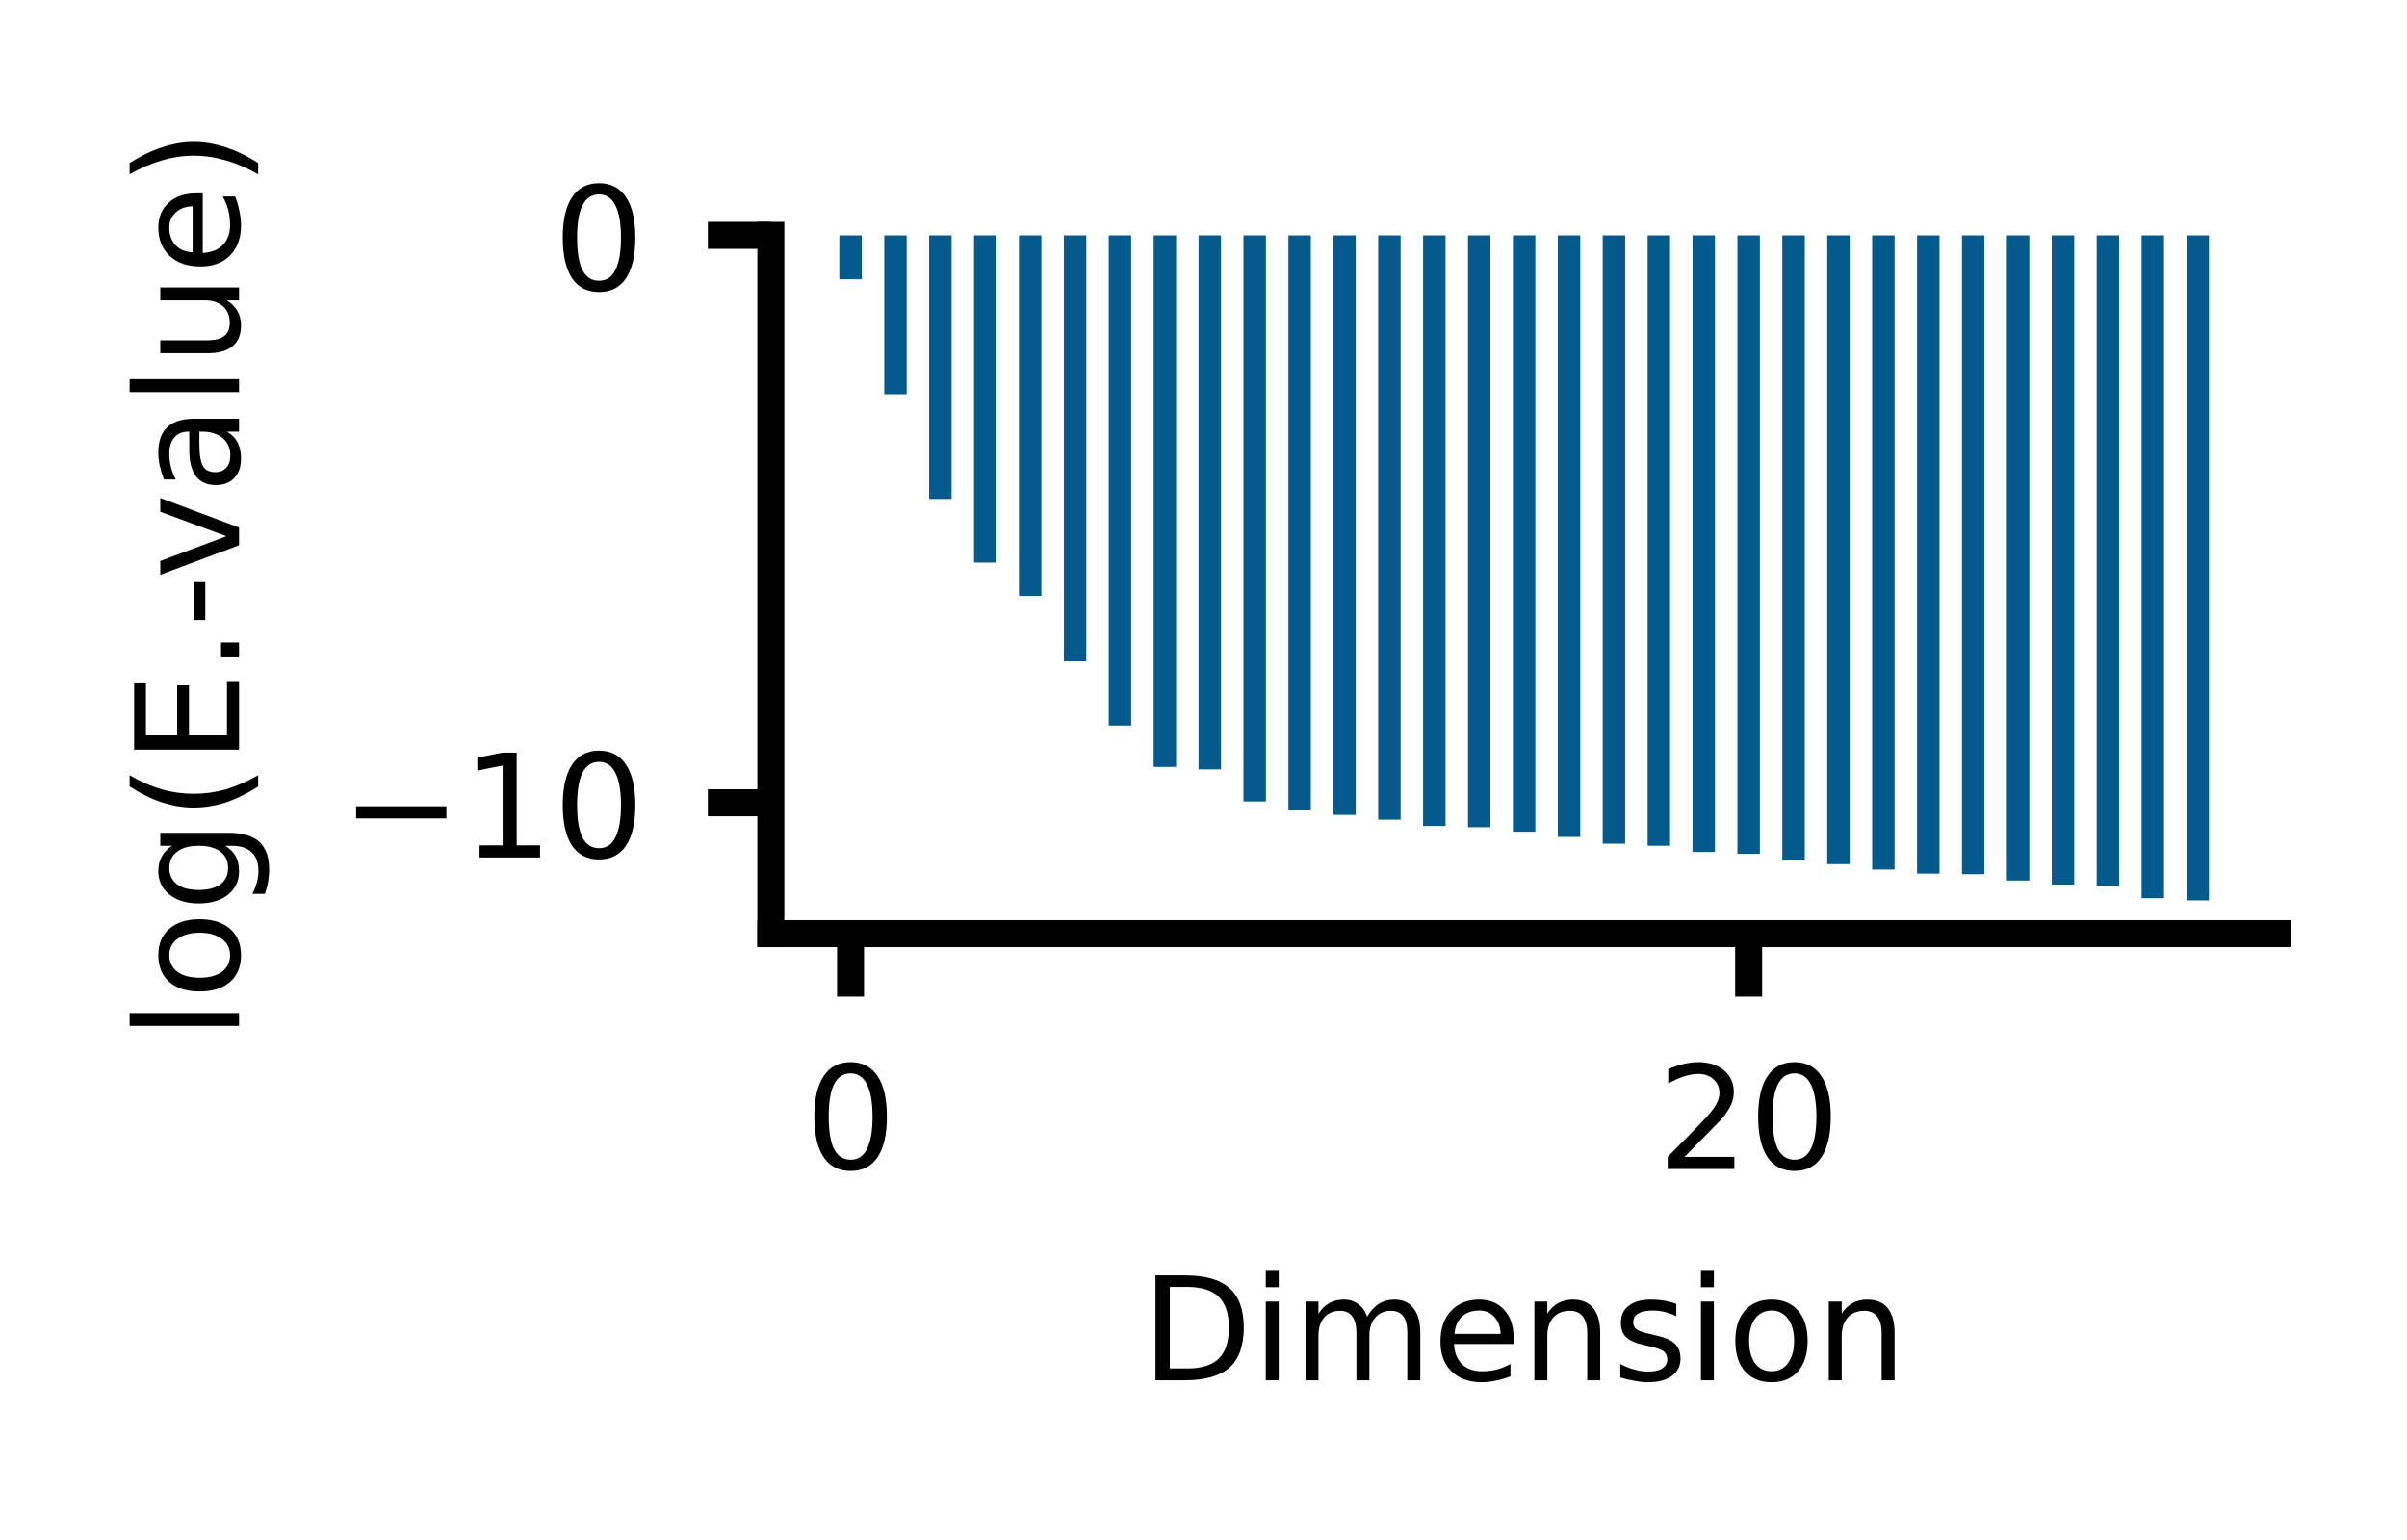
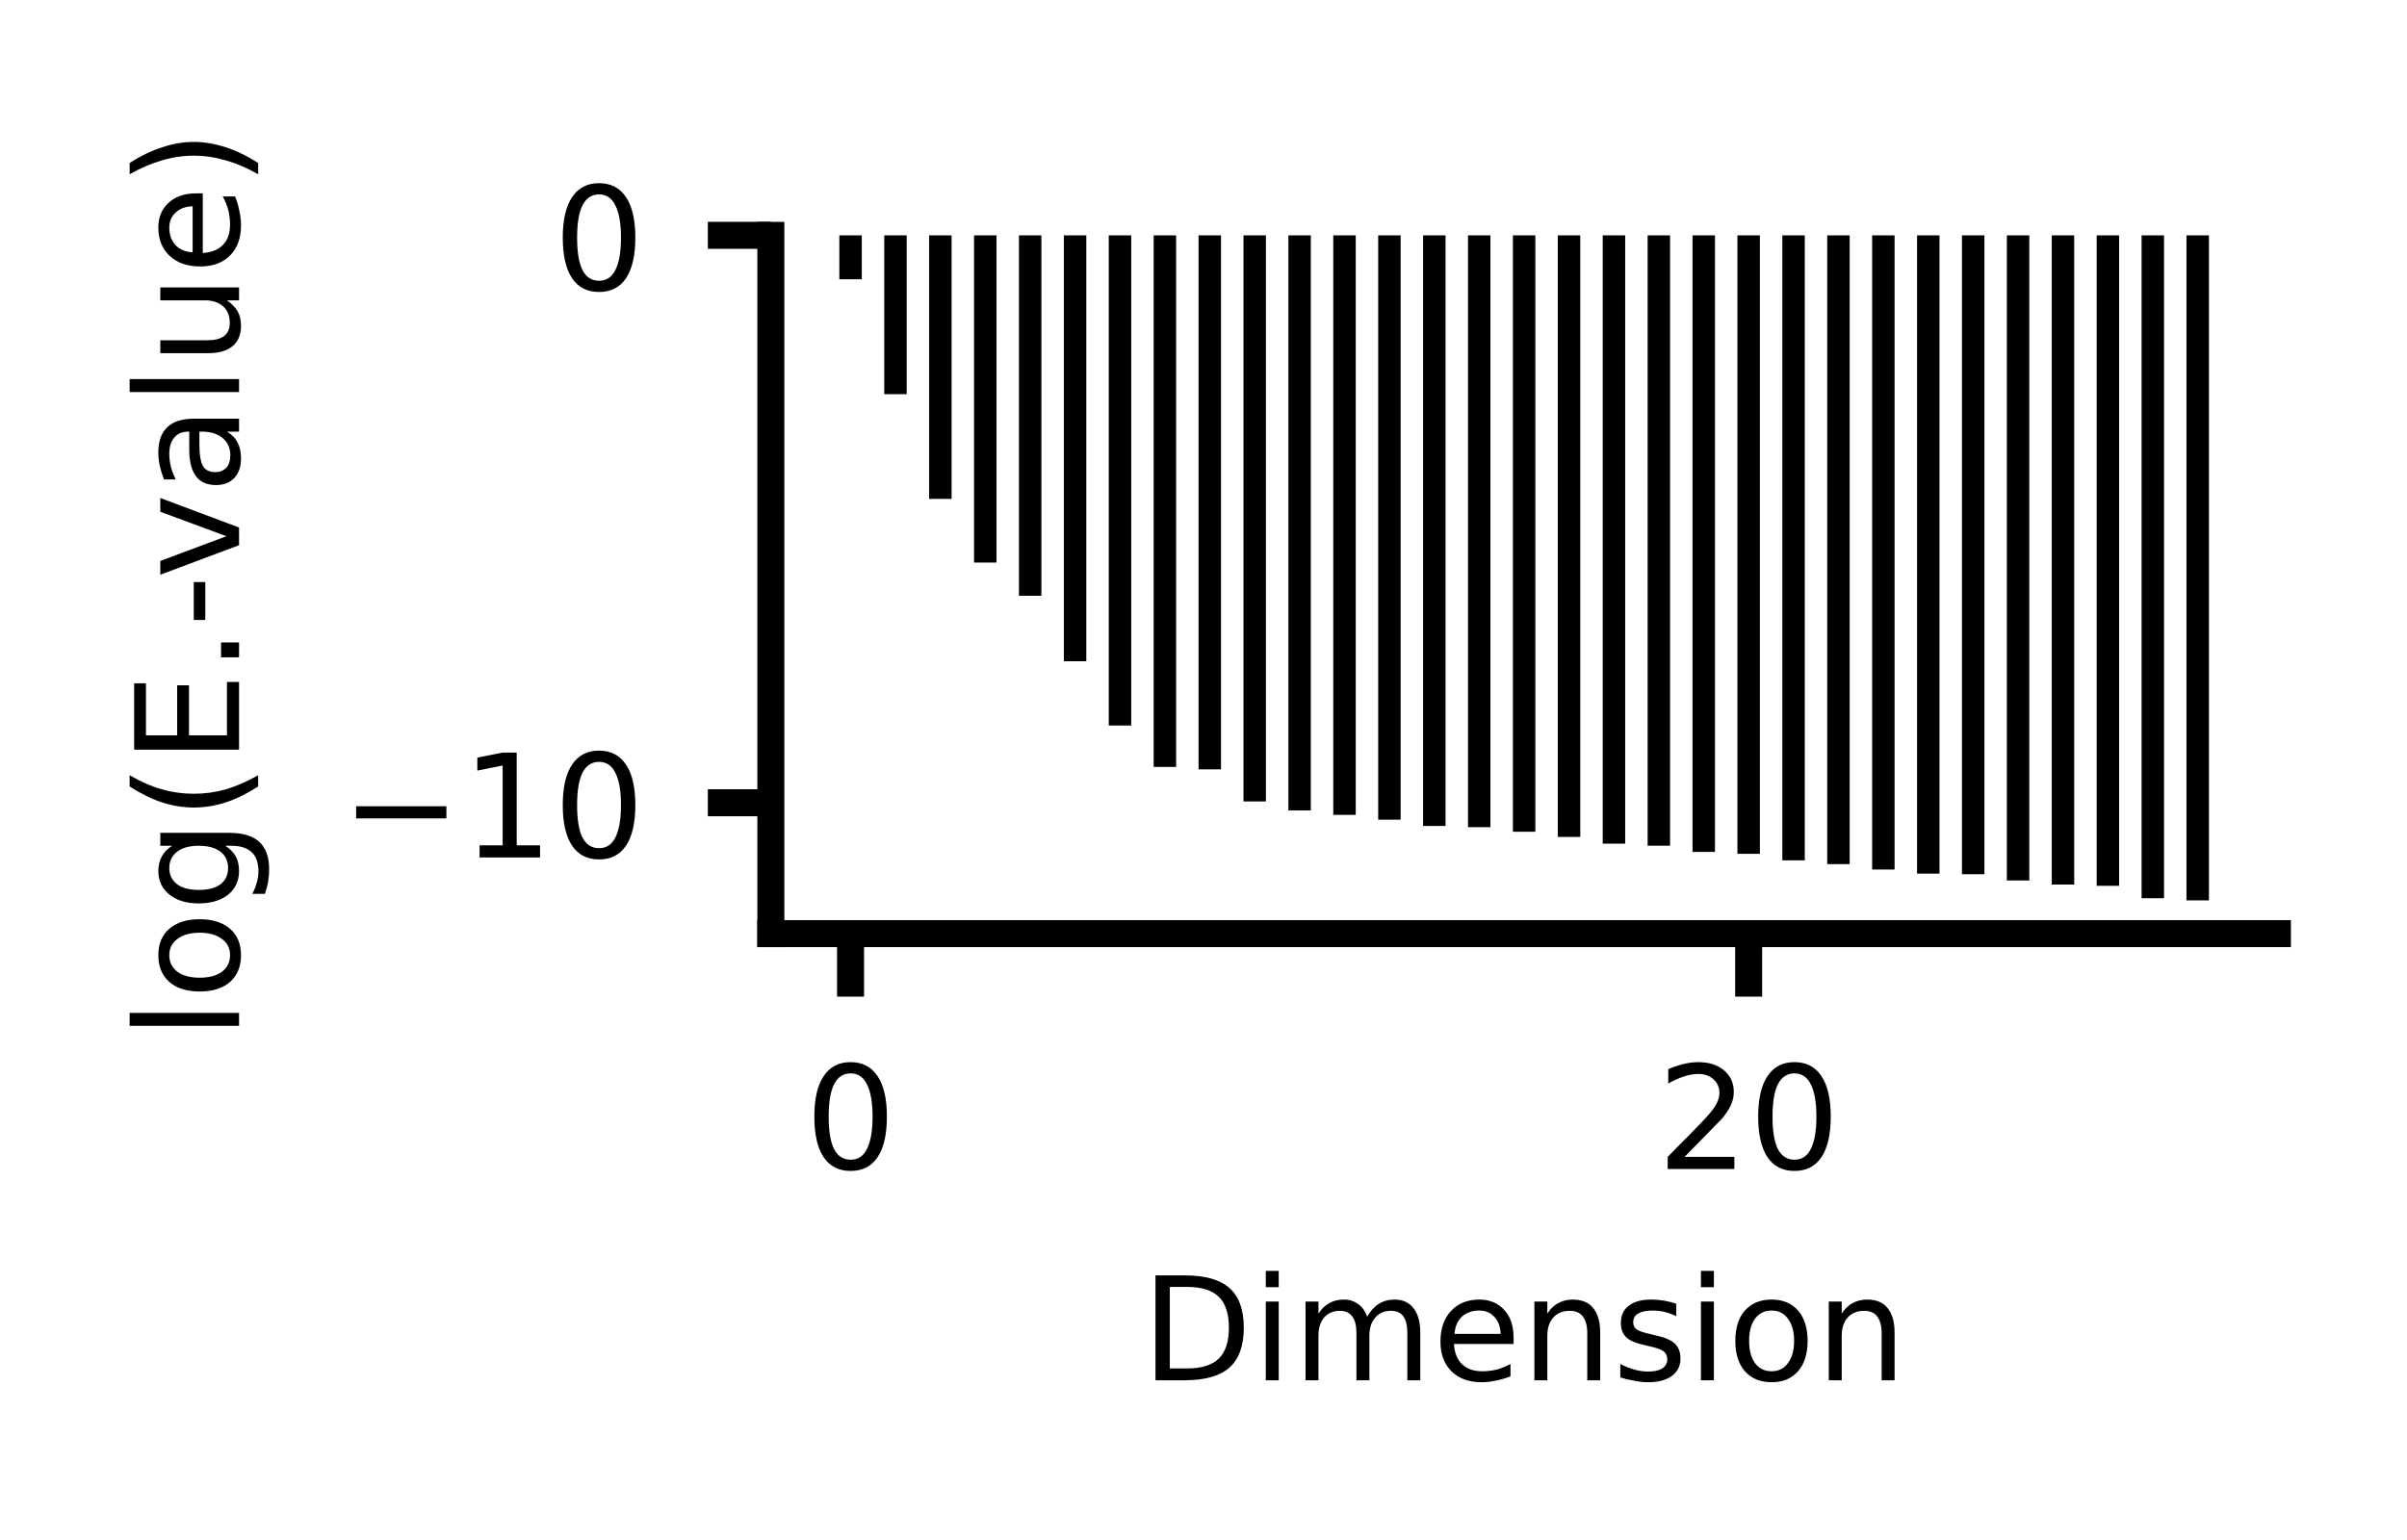
<svg xmlns="http://www.w3.org/2000/svg" xmlns:xlink="http://www.w3.org/1999/xlink" height="85.572pt" version="1.1" viewBox="0 0 133.726 85.572" width="133.726pt">
  <defs>
    <style type="text/css">*{stroke-linecap:butt;stroke-linejoin:round;}</style>
  </defs>
  <g id="figure_1">
    <g id="patch_1">
      <path d="M -0 85.572  L 133.726 85.572  L 133.726 0  L -0 0  z " style="fill:none;" />
    </g>
    <g id="axes_1">
      <g id="patch_2">
        <path d="M 42.826 51.886  L 126.526 51.886  L 126.526 13.079  L 42.826 13.079  z " style="fill:none;" />
      </g>
      <g id="patch_3">
-         <path clip-path="url(#p03de0ca641)" d="M 46.631 13.079  L 47.878 13.079  L 47.878 15.52  L 46.631 15.52  z " style="fill:#045a8d;" />
+         <path clip-path="url(#p33c4ae2dc0)" d="M 46.631 13.079  L 47.878 13.079  L 47.878 15.52  L 46.631 15.52  z " />
      </g>
      <g id="patch_4">
-         <path clip-path="url(#p03de0ca641)" d="M 49.126 13.079  L 50.373 13.079  L 50.373 21.905  L 49.126 21.905  z " style="fill:#045a8d;" />
+         <path clip-path="url(#p33c4ae2dc0)" d="M 49.126 13.079  L 50.373 13.079  L 50.373 21.905  L 49.126 21.905  z " />
      </g>
      <g id="patch_5">
-         <path clip-path="url(#p03de0ca641)" d="M 51.62 13.079  L 52.868 13.079  L 52.868 27.726  L 51.62 27.726  z " style="fill:#045a8d;" />
+         <path clip-path="url(#p33c4ae2dc0)" d="M 51.62 13.079  L 52.868 13.079  L 52.868 27.726  L 51.62 27.726  z " />
      </g>
      <g id="patch_6">
-         <path clip-path="url(#p03de0ca641)" d="M 54.115 13.079  L 55.363 13.079  L 55.363 31.265  L 54.115 31.265  z " style="fill:#045a8d;" />
+         <path clip-path="url(#p33c4ae2dc0)" d="M 54.115 13.079  L 55.363 13.079  L 55.363 31.265  L 54.115 31.265  z " />
      </g>
      <g id="patch_7">
-         <path clip-path="url(#p03de0ca641)" d="M 56.61 13.079  L 57.857 13.079  L 57.857 33.109  L 56.61 33.109  z " style="fill:#045a8d;" />
+         <path clip-path="url(#p33c4ae2dc0)" d="M 56.61 13.079  L 57.857 13.079  L 57.857 33.109  L 56.61 33.109  z " />
      </g>
      <g id="patch_8">
-         <path clip-path="url(#p03de0ca641)" d="M 59.105 13.079  L 60.352 13.079  L 60.352 36.748  L 59.105 36.748  z " style="fill:#045a8d;" />
+         <path clip-path="url(#p33c4ae2dc0)" d="M 59.105 13.079  L 60.352 13.079  L 60.352 36.748  L 59.105 36.748  z " />
      </g>
      <g id="patch_9">
-         <path clip-path="url(#p03de0ca641)" d="M 61.599 13.079  L 62.847 13.079  L 62.847 40.321  L 61.599 40.321  z " style="fill:#045a8d;" />
+         <path clip-path="url(#p33c4ae2dc0)" d="M 61.599 13.079  L 62.847 13.079  L 62.847 40.321  L 61.599 40.321  z " />
      </g>
      <g id="patch_10">
-         <path clip-path="url(#p03de0ca641)" d="M 64.094 13.079  L 65.342 13.079  L 65.342 42.621  L 64.094 42.621  z " style="fill:#045a8d;" />
+         <path clip-path="url(#p33c4ae2dc0)" d="M 64.094 13.079  L 65.342 13.079  L 65.342 42.621  L 64.094 42.621  z " />
      </g>
      <g id="patch_11">
-         <path clip-path="url(#p03de0ca641)" d="M 66.589 13.079  L 67.836 13.079  L 67.836 42.756  L 66.589 42.756  z " style="fill:#045a8d;" />
+         <path clip-path="url(#p33c4ae2dc0)" d="M 66.589 13.079  L 67.836 13.079  L 67.836 42.756  L 66.589 42.756  z " />
      </g>
      <g id="patch_12">
-         <path clip-path="url(#p03de0ca641)" d="M 69.084 13.079  L 70.331 13.079  L 70.331 44.538  L 69.084 44.538  z " style="fill:#045a8d;" />
+         <path clip-path="url(#p33c4ae2dc0)" d="M 69.084 13.079  L 70.331 13.079  L 70.331 44.538  L 69.084 44.538  z " />
      </g>
      <g id="patch_13">
-         <path clip-path="url(#p03de0ca641)" d="M 71.579 13.079  L 72.826 13.079  L 72.826 45.038  L 71.579 45.038  z " style="fill:#045a8d;" />
+         <path clip-path="url(#p33c4ae2dc0)" d="M 71.579 13.079  L 72.826 13.079  L 72.826 45.038  L 71.579 45.038  z " />
      </g>
      <g id="patch_14">
-         <path clip-path="url(#p03de0ca641)" d="M 74.073 13.079  L 75.321 13.079  L 75.321 45.285  L 74.073 45.285  z " style="fill:#045a8d;" />
+         <path clip-path="url(#p33c4ae2dc0)" d="M 74.073 13.079  L 75.321 13.079  L 75.321 45.285  L 74.073 45.285  z " />
      </g>
      <g id="patch_15">
-         <path clip-path="url(#p03de0ca641)" d="M 76.568 13.079  L 77.816 13.079  L 77.816 45.553  L 76.568 45.553  z " style="fill:#045a8d;" />
+         <path clip-path="url(#p33c4ae2dc0)" d="M 76.568 13.079  L 77.816 13.079  L 77.816 45.553  L 76.568 45.553  z " />
      </g>
      <g id="patch_16">
-         <path clip-path="url(#p03de0ca641)" d="M 79.063 13.079  L 80.31 13.079  L 80.31 45.902  L 79.063 45.902  z " style="fill:#045a8d;" />
+         <path clip-path="url(#p33c4ae2dc0)" d="M 79.063 13.079  L 80.31 13.079  L 80.31 45.902  L 79.063 45.902  z " />
      </g>
      <g id="patch_17">
-         <path clip-path="url(#p03de0ca641)" d="M 81.558 13.079  L 82.805 13.079  L 82.805 45.971  L 81.558 45.971  z " style="fill:#045a8d;" />
+         <path clip-path="url(#p33c4ae2dc0)" d="M 81.558 13.079  L 82.805 13.079  L 82.805 45.971  L 81.558 45.971  z " />
      </g>
      <g id="patch_18">
-         <path clip-path="url(#p03de0ca641)" d="M 84.053 13.079  L 85.3 13.079  L 85.3 46.223  L 84.053 46.223  z " style="fill:#045a8d;" />
+         <path clip-path="url(#p33c4ae2dc0)" d="M 84.053 13.079  L 85.3 13.079  L 85.3 46.223  L 84.053 46.223  z " />
      </g>
      <g id="patch_19">
-         <path clip-path="url(#p03de0ca641)" d="M 86.547 13.079  L 87.795 13.079  L 87.795 46.513  L 86.547 46.513  z " style="fill:#045a8d;" />
+         <path clip-path="url(#p33c4ae2dc0)" d="M 86.547 13.079  L 87.795 13.079  L 87.795 46.513  L 86.547 46.513  z " />
      </g>
      <g id="patch_20">
-         <path clip-path="url(#p03de0ca641)" d="M 89.042 13.079  L 90.29 13.079  L 90.29 46.885  L 89.042 46.885  z " style="fill:#045a8d;" />
+         <path clip-path="url(#p33c4ae2dc0)" d="M 89.042 13.079  L 90.29 13.079  L 90.29 46.885  L 89.042 46.885  z " />
      </g>
      <g id="patch_21">
-         <path clip-path="url(#p03de0ca641)" d="M 91.537 13.079  L 92.784 13.079  L 92.784 47  L 91.537 47  z " style="fill:#045a8d;" />
+         <path clip-path="url(#p33c4ae2dc0)" d="M 91.537 13.079  L 92.784 13.079  L 92.784 47  L 91.537 47  z " />
      </g>
      <g id="patch_22">
-         <path clip-path="url(#p03de0ca641)" d="M 94.032 13.079  L 95.279 13.079  L 95.279 47.346  L 94.032 47.346  z " style="fill:#045a8d;" />
+         <path clip-path="url(#p33c4ae2dc0)" d="M 94.032 13.079  L 95.279 13.079  L 95.279 47.346  L 94.032 47.346  z " />
      </g>
      <g id="patch_23">
-         <path clip-path="url(#p03de0ca641)" d="M 96.526 13.079  L 97.774 13.079  L 97.774 47.449  L 96.526 47.449  z " style="fill:#045a8d;" />
+         <path clip-path="url(#p33c4ae2dc0)" d="M 96.526 13.079  L 97.774 13.079  L 97.774 47.449  L 96.526 47.449  z " />
      </g>
      <g id="patch_24">
-         <path clip-path="url(#p03de0ca641)" d="M 99.021 13.079  L 100.269 13.079  L 100.269 47.812  L 99.021 47.812  z " style="fill:#045a8d;" />
+         <path clip-path="url(#p33c4ae2dc0)" d="M 99.021 13.079  L 100.269 13.079  L 100.269 47.812  L 99.021 47.812  z " />
      </g>
      <g id="patch_25">
-         <path clip-path="url(#p03de0ca641)" d="M 101.516 13.079  L 102.763 13.079  L 102.763 48.025  L 101.516 48.025  z " style="fill:#045a8d;" />
+         <path clip-path="url(#p33c4ae2dc0)" d="M 101.516 13.079  L 102.763 13.079  L 102.763 48.025  L 101.516 48.025  z " />
      </g>
      <g id="patch_26">
-         <path clip-path="url(#p03de0ca641)" d="M 104.011 13.079  L 105.258 13.079  L 105.258 48.324  L 104.011 48.324  z " style="fill:#045a8d;" />
+         <path clip-path="url(#p33c4ae2dc0)" d="M 104.011 13.079  L 105.258 13.079  L 105.258 48.324  L 104.011 48.324  z " />
      </g>
      <g id="patch_27">
-         <path clip-path="url(#p03de0ca641)" d="M 106.506 13.079  L 107.753 13.079  L 107.753 48.553  L 106.506 48.553  z " style="fill:#045a8d;" />
+         <path clip-path="url(#p33c4ae2dc0)" d="M 106.506 13.079  L 107.753 13.079  L 107.753 48.553  L 106.506 48.553  z " />
      </g>
      <g id="patch_28">
-         <path clip-path="url(#p03de0ca641)" d="M 109 13.079  L 110.248 13.079  L 110.248 48.585  L 109 48.585  z " style="fill:#045a8d;" />
+         <path clip-path="url(#p33c4ae2dc0)" d="M 109 13.079  L 110.248 13.079  L 110.248 48.585  L 109 48.585  z " />
      </g>
      <g id="patch_29">
-         <path clip-path="url(#p03de0ca641)" d="M 111.495 13.079  L 112.743 13.079  L 112.743 48.933  L 111.495 48.933  z " style="fill:#045a8d;" />
+         <path clip-path="url(#p33c4ae2dc0)" d="M 111.495 13.079  L 112.743 13.079  L 112.743 48.933  L 111.495 48.933  z " />
      </g>
      <g id="patch_30">
-         <path clip-path="url(#p03de0ca641)" d="M 113.99 13.079  L 115.237 13.079  L 115.237 49.157  L 113.99 49.157  z " style="fill:#045a8d;" />
+         <path clip-path="url(#p33c4ae2dc0)" d="M 113.99 13.079  L 115.237 13.079  L 115.237 49.157  L 113.99 49.157  z " />
      </g>
      <g id="patch_31">
-         <path clip-path="url(#p03de0ca641)" d="M 116.485 13.079  L 117.732 13.079  L 117.732 49.229  L 116.485 49.229  z " style="fill:#045a8d;" />
+         <path clip-path="url(#p33c4ae2dc0)" d="M 116.485 13.079  L 117.732 13.079  L 117.732 49.229  L 116.485 49.229  z " />
      </g>
      <g id="patch_32">
-         <path clip-path="url(#p03de0ca641)" d="M 118.98 13.079  L 120.227 13.079  L 120.227 49.918  L 118.98 49.918  z " style="fill:#045a8d;" />
+         <path clip-path="url(#p33c4ae2dc0)" d="M 118.98 13.079  L 120.227 13.079  L 120.227 49.918  L 118.98 49.918  z " />
      </g>
      <g id="patch_33">
-         <path clip-path="url(#p03de0ca641)" d="M 121.474 13.079  L 122.722 13.079  L 122.722 50.038  L 121.474 50.038  z " style="fill:#045a8d;" />
+         <path clip-path="url(#p33c4ae2dc0)" d="M 121.474 13.079  L 122.722 13.079  L 122.722 50.038  L 121.474 50.038  z " />
      </g>
      <g id="matplotlib.axis_1">
        <g id="xtick_1">
          <g id="line2d_1">
            <defs>
-               <path d="M 0 0  L 0 3.5  " id="m30e0712fd0" style="stroke:#000000;stroke-width:1.5;" />
+               <path d="M 0 0  L 0 3.5  " id="mb4f0485ff6" style="stroke:#000000;stroke-width:1.5;" />
            </defs>
            <g>
-               <use style="stroke:#000000;stroke-width:1.5;" x="47.254" xlink:href="#m30e0712fd0" y="51.886" />
+               <use style="stroke:#000000;stroke-width:1.5;" x="47.254" xlink:href="#mb4f0485ff6" y="51.886" />
            </g>
          </g>
          <g id="text_1">
            <text style="font-family:DejaVu Sans;font-size:8px;font-stretch:normal;font-style:normal;font-weight:normal;text-anchor:middle;" transform="rotate(-0, 47.25449, 64.96525)" x="47.254" y="64.965">0</text>
          </g>
        </g>
        <g id="xtick_2">
          <g id="line2d_2">
            <g>
-               <use style="stroke:#000000;stroke-width:1.5;" x="97.15" xlink:href="#m30e0712fd0" y="51.886" />
+               <use style="stroke:#000000;stroke-width:1.5;" x="97.15" xlink:href="#mb4f0485ff6" y="51.886" />
            </g>
          </g>
          <g id="text_2">
            <text style="font-family:DejaVu Sans;font-size:8px;font-stretch:normal;font-style:normal;font-weight:normal;text-anchor:middle;" transform="rotate(-0, 97.15017, 64.96525)" x="97.15" y="64.965">20</text>
          </g>
        </g>
        <g id="text_3">
          <text style="font-family:DejaVu Sans;font-size:8px;font-stretch:normal;font-style:normal;font-weight:normal;text-anchor:middle;" transform="rotate(-0, 84.67625, 76.70775)" x="84.676" y="76.708">Dimension</text>
        </g>
      </g>
      <g id="matplotlib.axis_2">
        <g id="ytick_1">
          <g id="line2d_3">
            <defs>
-               <path d="M 0 0  L -3.5 0  " id="m3a62efae47" style="stroke:#000000;stroke-width:1.5;" />
+               <path d="M 0 0  L -3.5 0  " id="m9621be818c" style="stroke:#000000;stroke-width:1.5;" />
            </defs>
            <g>
-               <use style="stroke:#000000;stroke-width:1.5;" x="42.826" xlink:href="#m3a62efae47" y="44.612" />
+               <use style="stroke:#000000;stroke-width:1.5;" x="42.826" xlink:href="#m9621be818c" y="44.612" />
            </g>
          </g>
          <g id="text_4">
            <text style="font-family:DejaVu Sans;font-size:8px;font-stretch:normal;font-style:normal;font-weight:normal;text-anchor:end;" transform="rotate(-0, 35.82625, 47.6515)" x="35.826" y="47.651">−10</text>
          </g>
        </g>
        <g id="ytick_2">
          <g id="line2d_4">
            <g>
-               <use style="stroke:#000000;stroke-width:1.5;" x="42.826" xlink:href="#m3a62efae47" y="13.079" />
+               <use style="stroke:#000000;stroke-width:1.5;" x="42.826" xlink:href="#m9621be818c" y="13.079" />
            </g>
          </g>
          <g id="text_5">
            <text style="font-family:DejaVu Sans;font-size:8px;font-stretch:normal;font-style:normal;font-weight:normal;text-anchor:end;" transform="rotate(-0, 35.82625, 16.11788)" x="35.826" y="16.118">0</text>
          </g>
        </g>
        <g id="text_6">
          <text style="font-family:DejaVu Sans;font-size:8px;font-stretch:normal;font-style:normal;font-weight:normal;text-anchor:middle;" transform="rotate(-90, 13.27875, 32.4825)" x="13.279" y="32.483">log(E.-value)</text>
        </g>
      </g>
      <g id="patch_34">
        <path d="M 42.826 51.886  L 42.826 13.079  " style="fill:none;stroke:#000000;stroke-linecap:square;stroke-linejoin:miter;stroke-width:1.5;" />
      </g>
      <g id="patch_35">
        <path d="M 42.826 51.886  L 126.526 51.886  " style="fill:none;stroke:#000000;stroke-linecap:square;stroke-linejoin:miter;stroke-width:1.5;" />
      </g>
    </g>
  </g>
  <defs>
-     <clipPath id="p03de0ca641">
+     <clipPath id="p33c4ae2dc0">
      <rect height="38.808" width="83.7" x="42.826" y="13.079" />
    </clipPath>
  </defs>
</svg>
